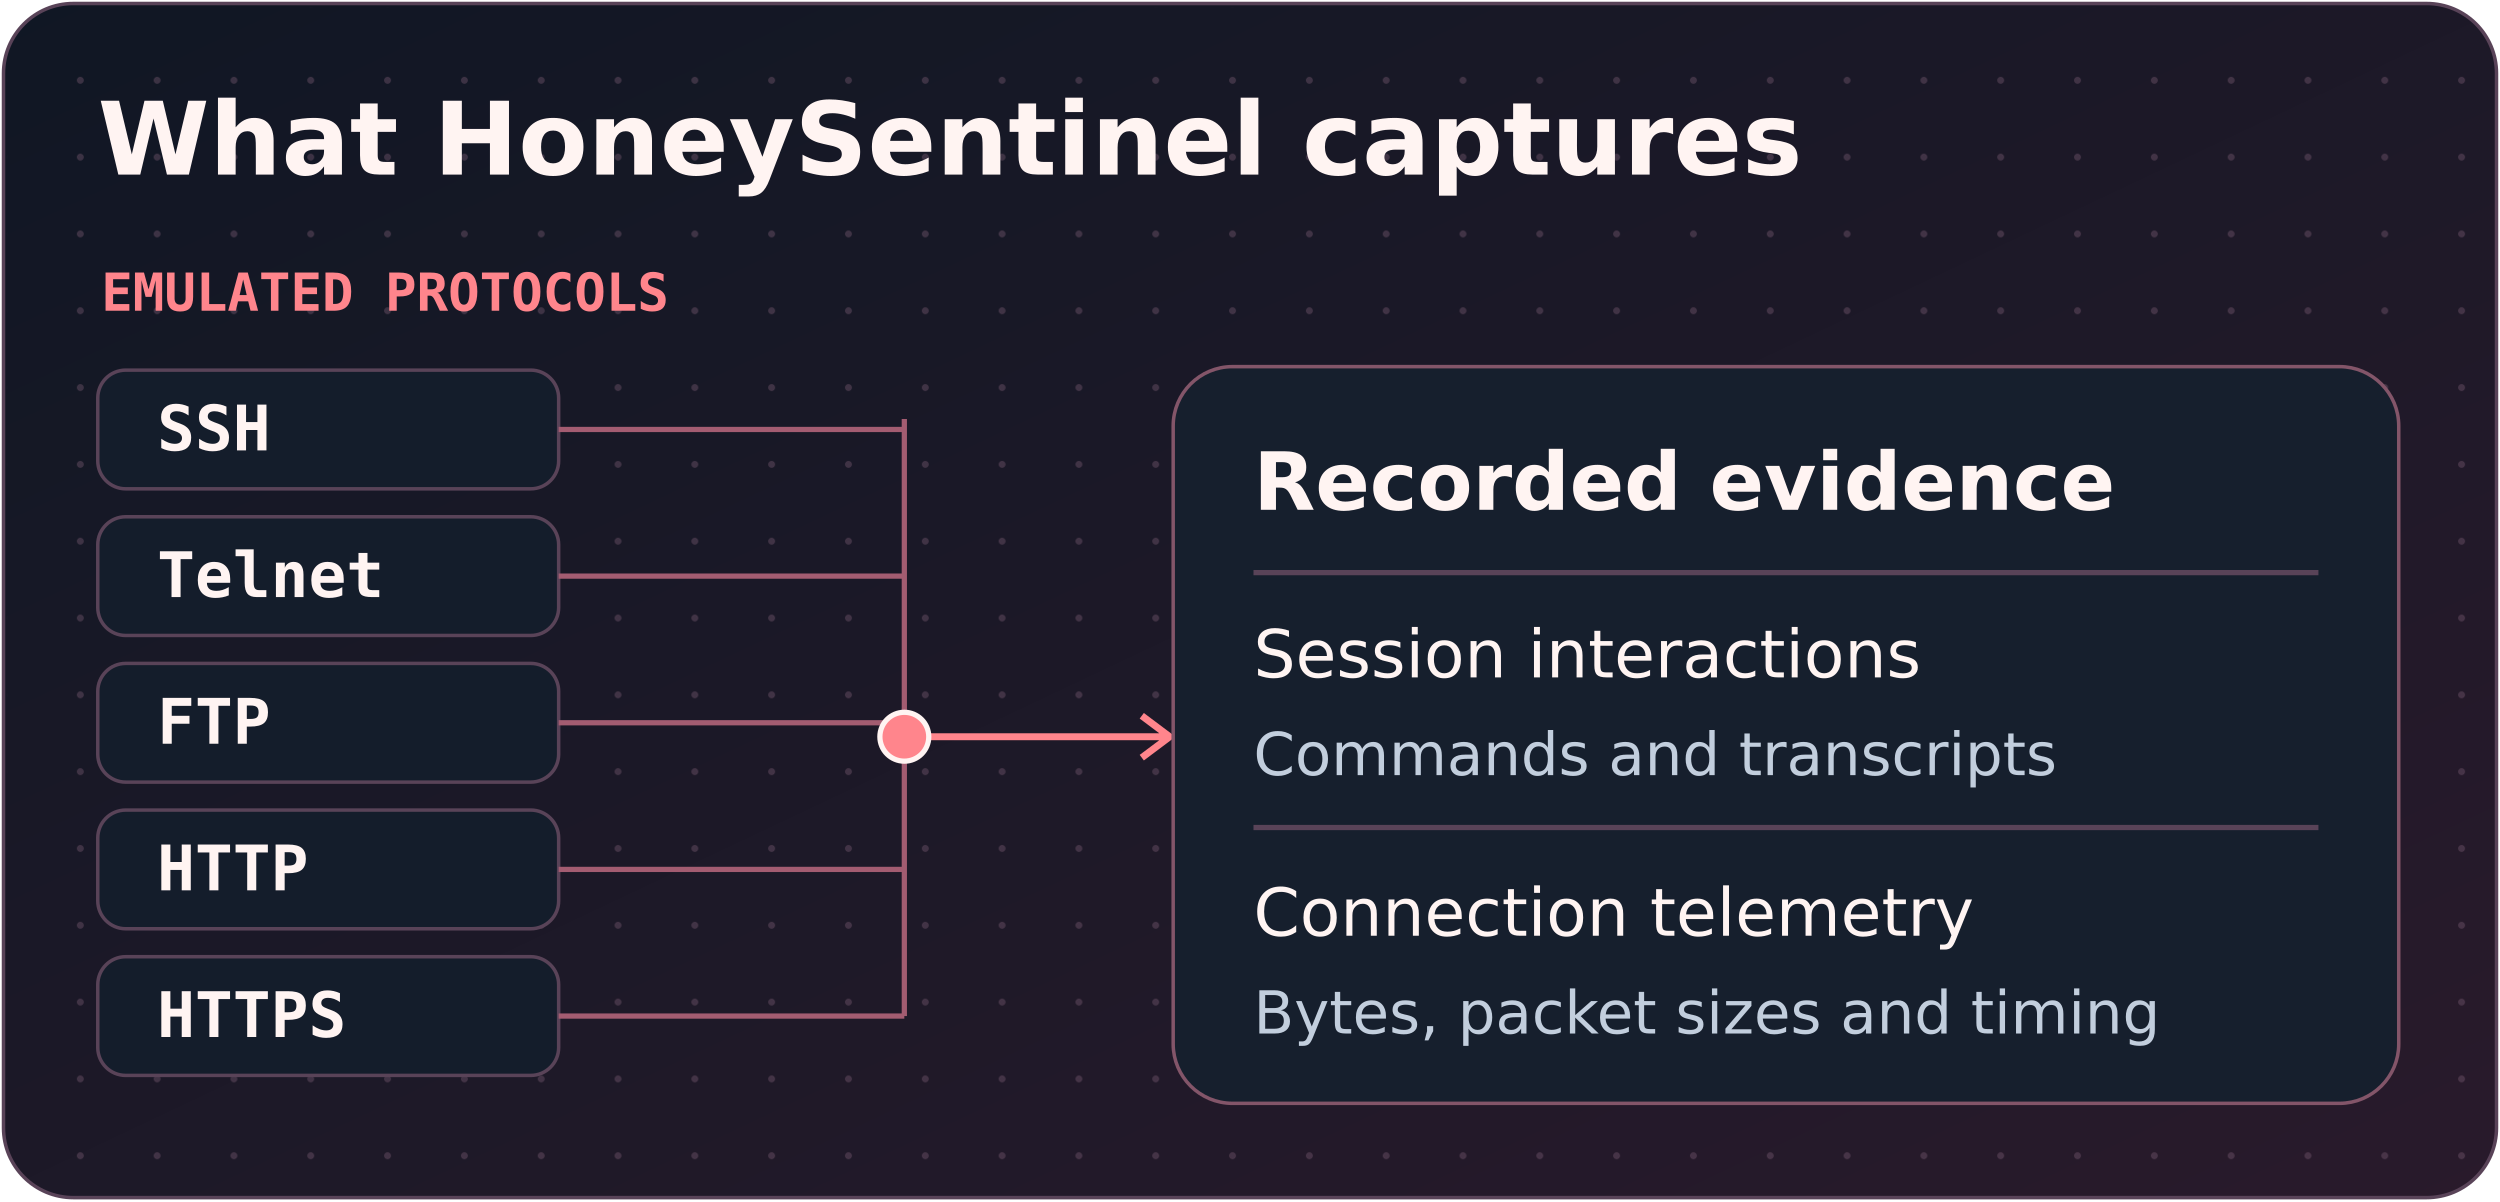
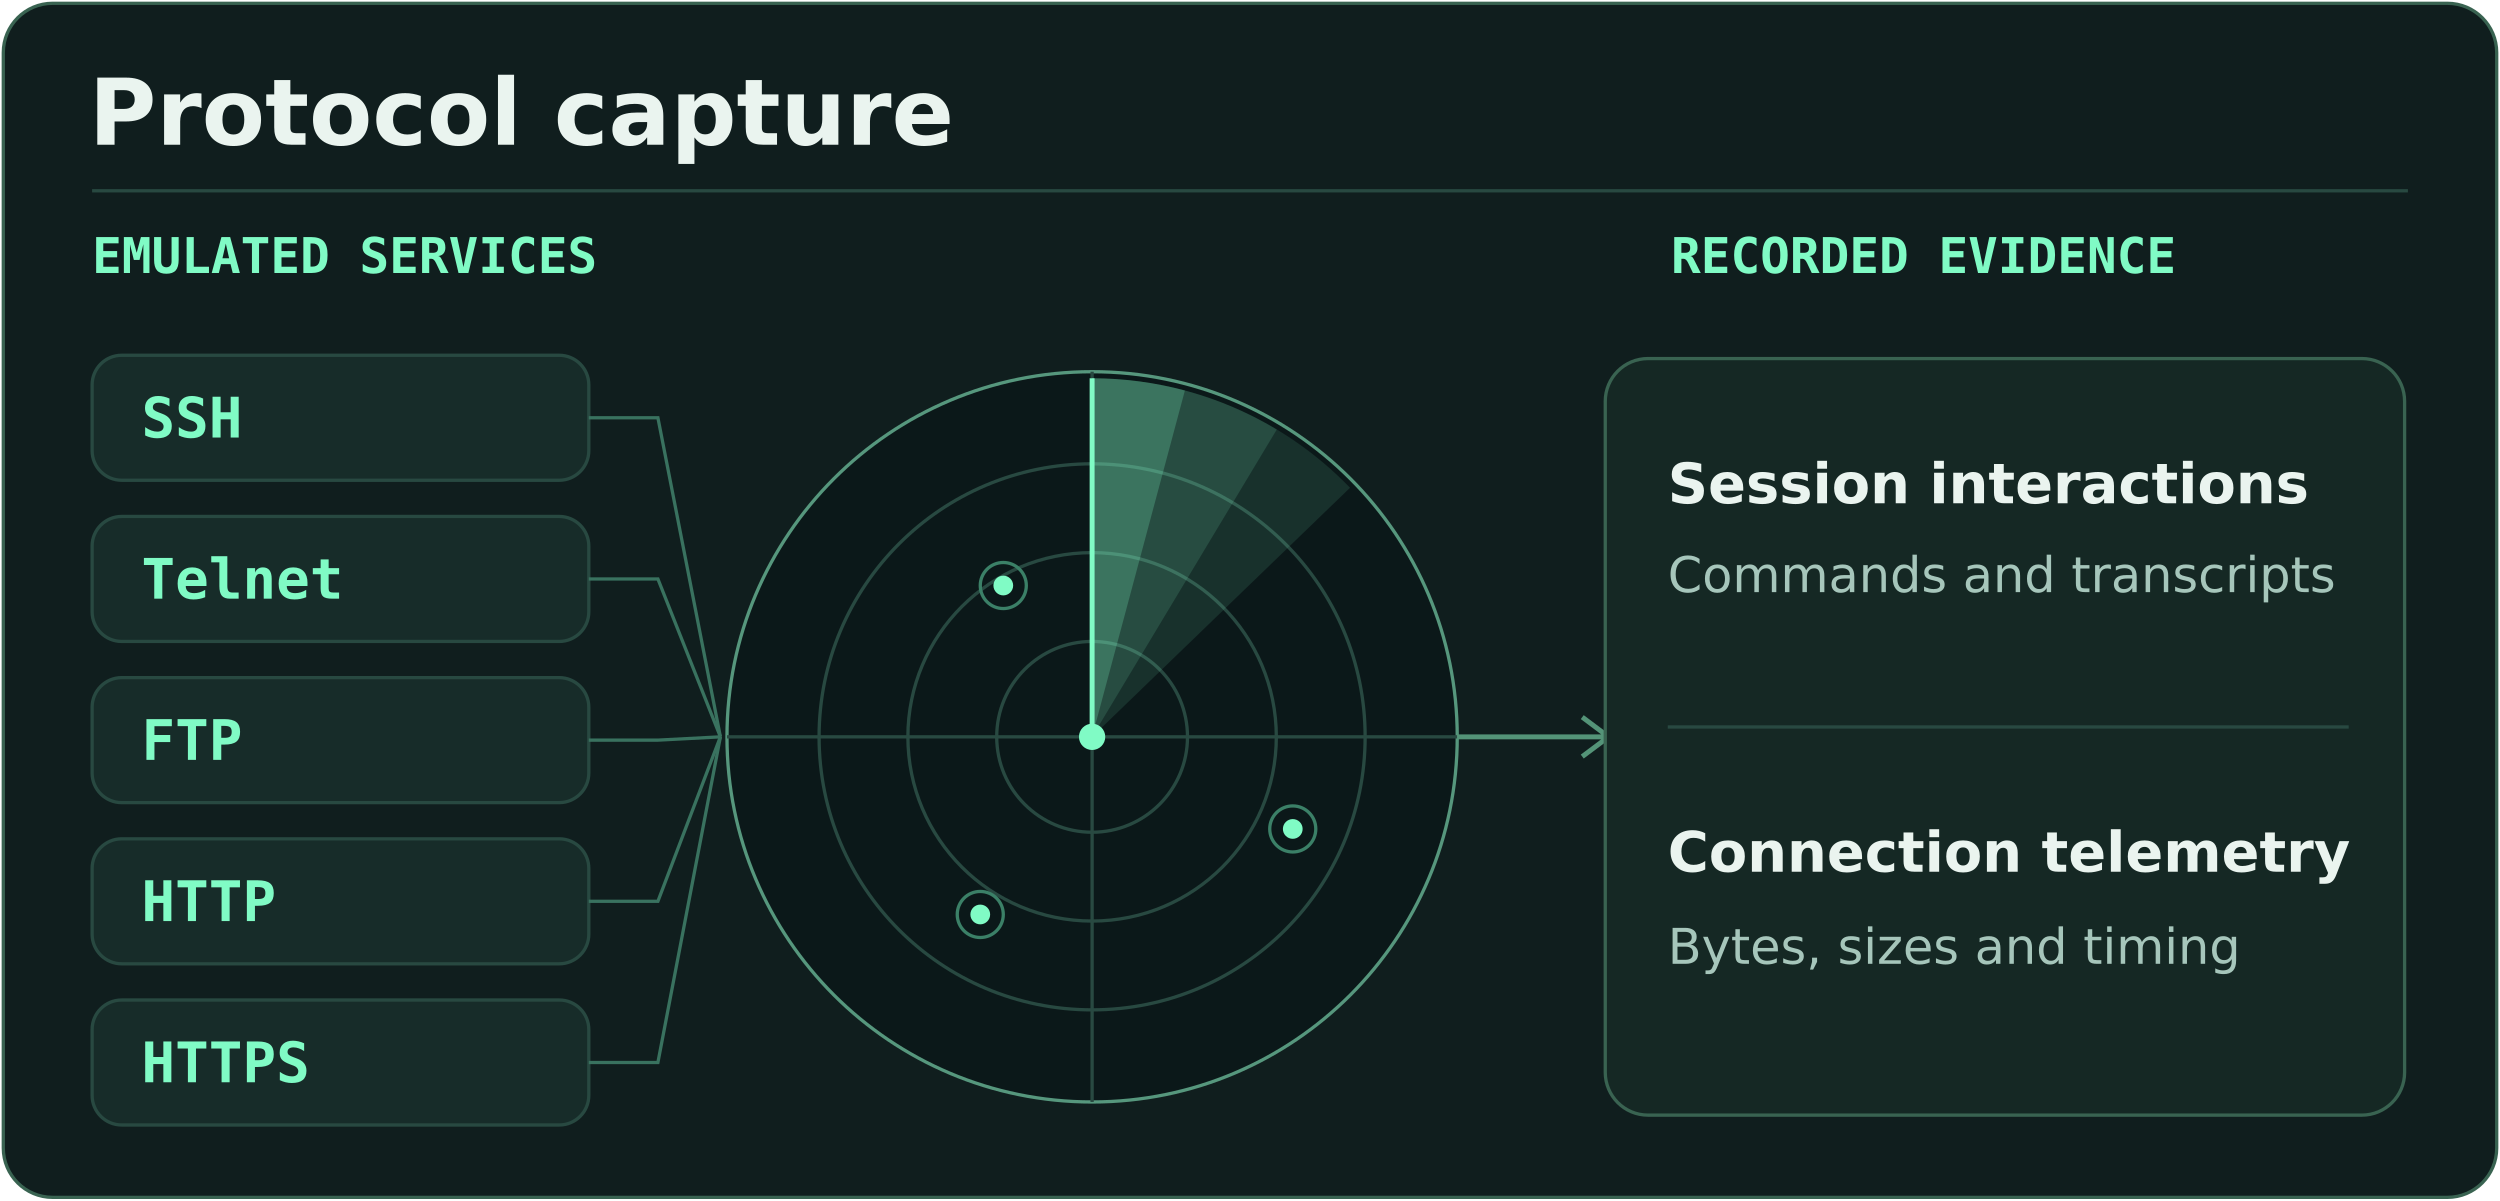
- <svg xmlns="http://www.w3.org/2000/svg" width="716" height="344" viewBox="0 0 716 344" role="img" aria-labelledby="title description">
-   <defs>
-     <linearGradient id="surface" x2="1" y2="1">
-       <stop stop-color="#101724" />
-       <stop offset="1" stop-color="#291a2b" />
-     </linearGradient>
-     <pattern id="grid" width="22" height="22" patternUnits="userSpaceOnUse">
-       <circle cx="1" cy="1" r="1" fill="#72566c" opacity=".43" />
-     </pattern>
-     <style>@media (prefers-reduced-motion: reduce) { .motion { display: none; } }</style>
-   </defs>
-   <rect x="1" y="1" width="714" height="342" rx="20" fill="url(#surface)" stroke="#594358" />
-   <rect x="2" y="2" width="712" height="340" rx="20" fill="url(#grid)" stroke="none" />
-   <text x="28" y="50" fill="#fff4f2" font-family="DejaVu Sans, Arial, sans-serif" font-size="29" font-weight="700" text-anchor="start">What HoneySentinel captures</text>
-   <text x="29" y="89" fill="#ff858c" font-family="DejaVu Sans Mono, Consolas, monospace" font-size="15" font-weight="700" text-anchor="start">EMULATED PROTOCOLS</text>
-   <path d="M259 120V291" stroke="#a35c71" stroke-width="1.5" fill="none" />
-   <rect x="28" y="106" width="132" height="34" rx="8" fill="#141d2b" stroke="#594358" />
-   <text x="45" y="129" fill="#fff4f2" font-family="DejaVu Sans Mono, Consolas, monospace" font-size="18" font-weight="700" text-anchor="start">SSH</text>
-   <path d="M160 123H259" stroke="#a35c71" stroke-width="1.5" fill="none" />
-   <circle class="motion" r="3.7" fill="#ff858c" opacity="0">
-     <animateMotion path="M162 123H259V211H332" begin="0.0s" dur="2.8s" repeatCount="indefinite" />
-     <animate attributeName="opacity" values="0;1;1;0" keyTimes="0;.09;.84;1" begin="0.0s" dur="2.8s" repeatCount="indefinite" />
-   </circle>
-   <rect x="28" y="148" width="132" height="34" rx="8" fill="#141d2b" stroke="#594358" />
-   <text x="45" y="171" fill="#fff4f2" font-family="DejaVu Sans Mono, Consolas, monospace" font-size="18" font-weight="700" text-anchor="start">Telnet</text>
-   <path d="M160 165H259" stroke="#a35c71" stroke-width="1.5" fill="none" />
-   <circle class="motion" r="3.7" fill="#ff858c" opacity="0">
-     <animateMotion path="M162 165H259V211H332" begin="0.39s" dur="2.8s" repeatCount="indefinite" />
-     <animate attributeName="opacity" values="0;1;1;0" keyTimes="0;.09;.84;1" begin="0.39s" dur="2.8s" repeatCount="indefinite" />
-   </circle>
-   <rect x="28" y="190" width="132" height="34" rx="8" fill="#141d2b" stroke="#594358" />
-   <text x="45" y="213" fill="#fff4f2" font-family="DejaVu Sans Mono, Consolas, monospace" font-size="18" font-weight="700" text-anchor="start">FTP</text>
-   <path d="M160 207H259" stroke="#a35c71" stroke-width="1.5" fill="none" />
-   <circle class="motion" r="3.7" fill="#ff858c" opacity="0">
-     <animateMotion path="M162 207H259V211H332" begin="0.78s" dur="2.8s" repeatCount="indefinite" />
-     <animate attributeName="opacity" values="0;1;1;0" keyTimes="0;.09;.84;1" begin="0.78s" dur="2.8s" repeatCount="indefinite" />
-   </circle>
-   <rect x="28" y="232" width="132" height="34" rx="8" fill="#141d2b" stroke="#594358" />
-   <text x="45" y="255" fill="#fff4f2" font-family="DejaVu Sans Mono, Consolas, monospace" font-size="18" font-weight="700" text-anchor="start">HTTP</text>
-   <path d="M160 249H259" stroke="#a35c71" stroke-width="1.5" fill="none" />
-   <circle class="motion" r="3.7" fill="#ff858c" opacity="0">
-     <animateMotion path="M162 249H259V211H332" begin="1.17s" dur="2.8s" repeatCount="indefinite" />
-     <animate attributeName="opacity" values="0;1;1;0" keyTimes="0;.09;.84;1" begin="1.17s" dur="2.8s" repeatCount="indefinite" />
-   </circle>
-   <rect x="28" y="274" width="132" height="34" rx="8" fill="#141d2b" stroke="#594358" />
-   <text x="45" y="297" fill="#fff4f2" font-family="DejaVu Sans Mono, Consolas, monospace" font-size="18" font-weight="700" text-anchor="start">HTTPS</text>
-   <path d="M160 291H259" stroke="#a35c71" stroke-width="1.5" fill="none" />
-   <circle class="motion" r="3.7" fill="#ff858c" opacity="0">
-     <animateMotion path="M162 291H259V211H332" begin="1.56s" dur="2.8s" repeatCount="indefinite" />
-     <animate attributeName="opacity" values="0;1;1;0" keyTimes="0;.09;.84;1" begin="1.56s" dur="2.8s" repeatCount="indefinite" />
-   </circle>
-   <path d="M259 211H335m-8-6 8 6-8 6" stroke="#ff858c" stroke-width="2" fill="none" />
-   <circle cx="259" cy="211" r="7" fill="#ff858c" stroke="#fff4f2" stroke-width="1.5" />
-   <rect x="336" y="105" width="351" height="211" rx="17" fill="#161f2d" stroke="#835569" />
-   <text x="359" y="146" fill="#fff4f2" font-family="DejaVu Sans, Arial, sans-serif" font-size="23" font-weight="700" text-anchor="start">Recorded evidence</text>
-   <path d="M359 164H664" stroke="#594358" stroke-width="1.5" fill="none" />
-   <text x="359" y="194" fill="#fff4f2" font-family="DejaVu Sans, Arial, sans-serif" font-size="19" font-weight="400" text-anchor="start">Session interactions</text>
-   <text x="359" y="222" fill="#c2cedd" font-family="DejaVu Sans, Arial, sans-serif" font-size="17" font-weight="400" text-anchor="start">Commands and transcripts</text>
-   <path d="M359 237H664" stroke="#594358" stroke-width="1.5" fill="none" />
-   <text x="359" y="268" fill="#fff4f2" font-family="DejaVu Sans, Arial, sans-serif" font-size="19" font-weight="400" text-anchor="start">Connection telemetry</text>
-   <text x="359" y="296" fill="#c2cedd" font-family="DejaVu Sans, Arial, sans-serif" font-size="17" font-weight="400" text-anchor="start">Bytes, packet sizes and timing</text>
+ <svg xmlns="http://www.w3.org/2000/svg" width="760" height="365" viewBox="0 0 760 365" role="img" aria-labelledby="title description">
+   <style>@media (prefers-reduced-motion: reduce) { .motion { display: none; } }</style>
+   <rect x="1" y="1" width="758" height="363" fill="#101e1e" stroke="#396351" rx="15" />
+   <text x="27" y="44" fill="#eaf4ef" font-family="DejaVu Sans, Arial, sans-serif" font-size="28" font-weight="700">Protocol capture</text>
+   <text x="28" y="83" fill="#80fbc5" font-family="DejaVu Sans Mono, Consolas, monospace" font-size="15" font-weight="700">EMULATED SERVICES</text>
+   <text x="508" y="83" fill="#80fbc5" font-family="DejaVu Sans Mono, Consolas, monospace" font-size="15" font-weight="700">RECORDED EVIDENCE</text>
+   <path d="M28 58H732" fill="none" stroke="#284941" stroke-width="1" />
+   <rect x="28" y="108" width="151" height="38" fill="#172c29" stroke="#284941" rx="9" />
+   <text x="43" y="133" fill="#80fbc5" font-family="DejaVu Sans Mono, Consolas, monospace" font-size="17" font-weight="700">SSH</text>
+   <path d="M179 127H200L219 224" fill="none" stroke="#39725f" stroke-width="1" />
+   <rect x="28" y="157" width="151" height="38" fill="#172c29" stroke="#284941" rx="9" />
+   <text x="43" y="182" fill="#80fbc5" font-family="DejaVu Sans Mono, Consolas, monospace" font-size="17" font-weight="700">Telnet</text>
+   <path d="M179 176H200L219 224" fill="none" stroke="#39725f" stroke-width="1" />
+   <rect x="28" y="206" width="151" height="38" fill="#172c29" stroke="#284941" rx="9" />
+   <text x="43" y="231" fill="#80fbc5" font-family="DejaVu Sans Mono, Consolas, monospace" font-size="17" font-weight="700">FTP</text>
+   <path d="M179 225H200L219 224" fill="none" stroke="#39725f" stroke-width="1" />
+   <rect x="28" y="255" width="151" height="38" fill="#172c29" stroke="#284941" rx="9" />
+   <text x="43" y="280" fill="#80fbc5" font-family="DejaVu Sans Mono, Consolas, monospace" font-size="17" font-weight="700">HTTP</text>
+   <path d="M179 274H200L219 224" fill="none" stroke="#39725f" stroke-width="1" />
+   <rect x="28" y="304" width="151" height="38" fill="#172c29" stroke="#284941" rx="9" />
+   <text x="43" y="329" fill="#80fbc5" font-family="DejaVu Sans Mono, Consolas, monospace" font-size="17" font-weight="700">HTTPS</text>
+   <path d="M179 323H200L219 224" fill="none" stroke="#39725f" stroke-width="1" />
+   <circle cx="332" cy="224" r="111" fill="#0b1819" stroke="#56977d" />
+   <circle cx="332" cy="224" r="29" fill="none" stroke="#284941" />
+   <circle cx="332" cy="224" r="56" fill="none" stroke="#284941" />
+   <circle cx="332" cy="224" r="83" fill="none" stroke="#284941" />
+   <path d="M221 224H443M332 113V335" fill="none" stroke="#284941" stroke-width="1" />
+   <path d="M443 224H489m-8-6 8 6-8 6" fill="none" stroke="#549478" stroke-width="1.5" />
+   <g class="motion">
+     <animateTransform attributeName="transform" type="rotate" from="0 332 224" to="360 332 224" dur="5.4s" repeatCount="indefinite" />
+     <path d="M332 224L332 115A109 109 0 0 1 410.41 148.28Z" fill="#80fbc5" opacity="0.11" />
+     <path d="M332 224L332 115A109 109 0 0 1 388.14 130.57Z" fill="#80fbc5" opacity="0.14" />
+     <path d="M332 224L332 115A109 109 0 0 1 360.21 118.71Z" fill="#80fbc5" opacity="0.23" />
+     <path d="M332 224V115" fill="none" stroke="#80fbc5" stroke-width="1.5" />
+   </g>
+   <circle cx="305" cy="178" r="7" fill="none" stroke="#3b8067" />
+   <circle cx="305" cy="178" r="3" fill="#80fbc5" stroke="none" />
+   <circle cx="393" cy="252" r="7" fill="none" stroke="#3b8067" />
+   <circle cx="393" cy="252" r="3" fill="#80fbc5" stroke="none" />
+   <circle cx="298" cy="278" r="7" fill="none" stroke="#3b8067" />
+   <circle cx="298" cy="278" r="3" fill="#80fbc5" stroke="none" />
+   <circle cx="332" cy="224" r="4" fill="#80fbc5" stroke="none" />
+   <rect x="488" y="109" width="243" height="230" fill="#152824" stroke="#396351" rx="13" />
+   <text x="507" y="153" fill="#eaf4ef" font-family="DejaVu Sans, Arial, sans-serif" font-size="17" font-weight="700">Session interactions</text>
+   <text x="507" y="180" fill="#a6c6bb" font-family="DejaVu Sans, Arial, sans-serif" font-size="15" font-weight="400">Commands and transcripts</text>
+   <path d="M507 221H714" fill="none" stroke="#284941" stroke-width="1" />
+   <text x="507" y="265" fill="#eaf4ef" font-family="DejaVu Sans, Arial, sans-serif" font-size="17" font-weight="700">Connection telemetry</text>
+   <text x="507" y="293" fill="#a6c6bb" font-family="DejaVu Sans, Arial, sans-serif" font-size="15" font-weight="400">Bytes, sizes and timing</text>
</svg>
